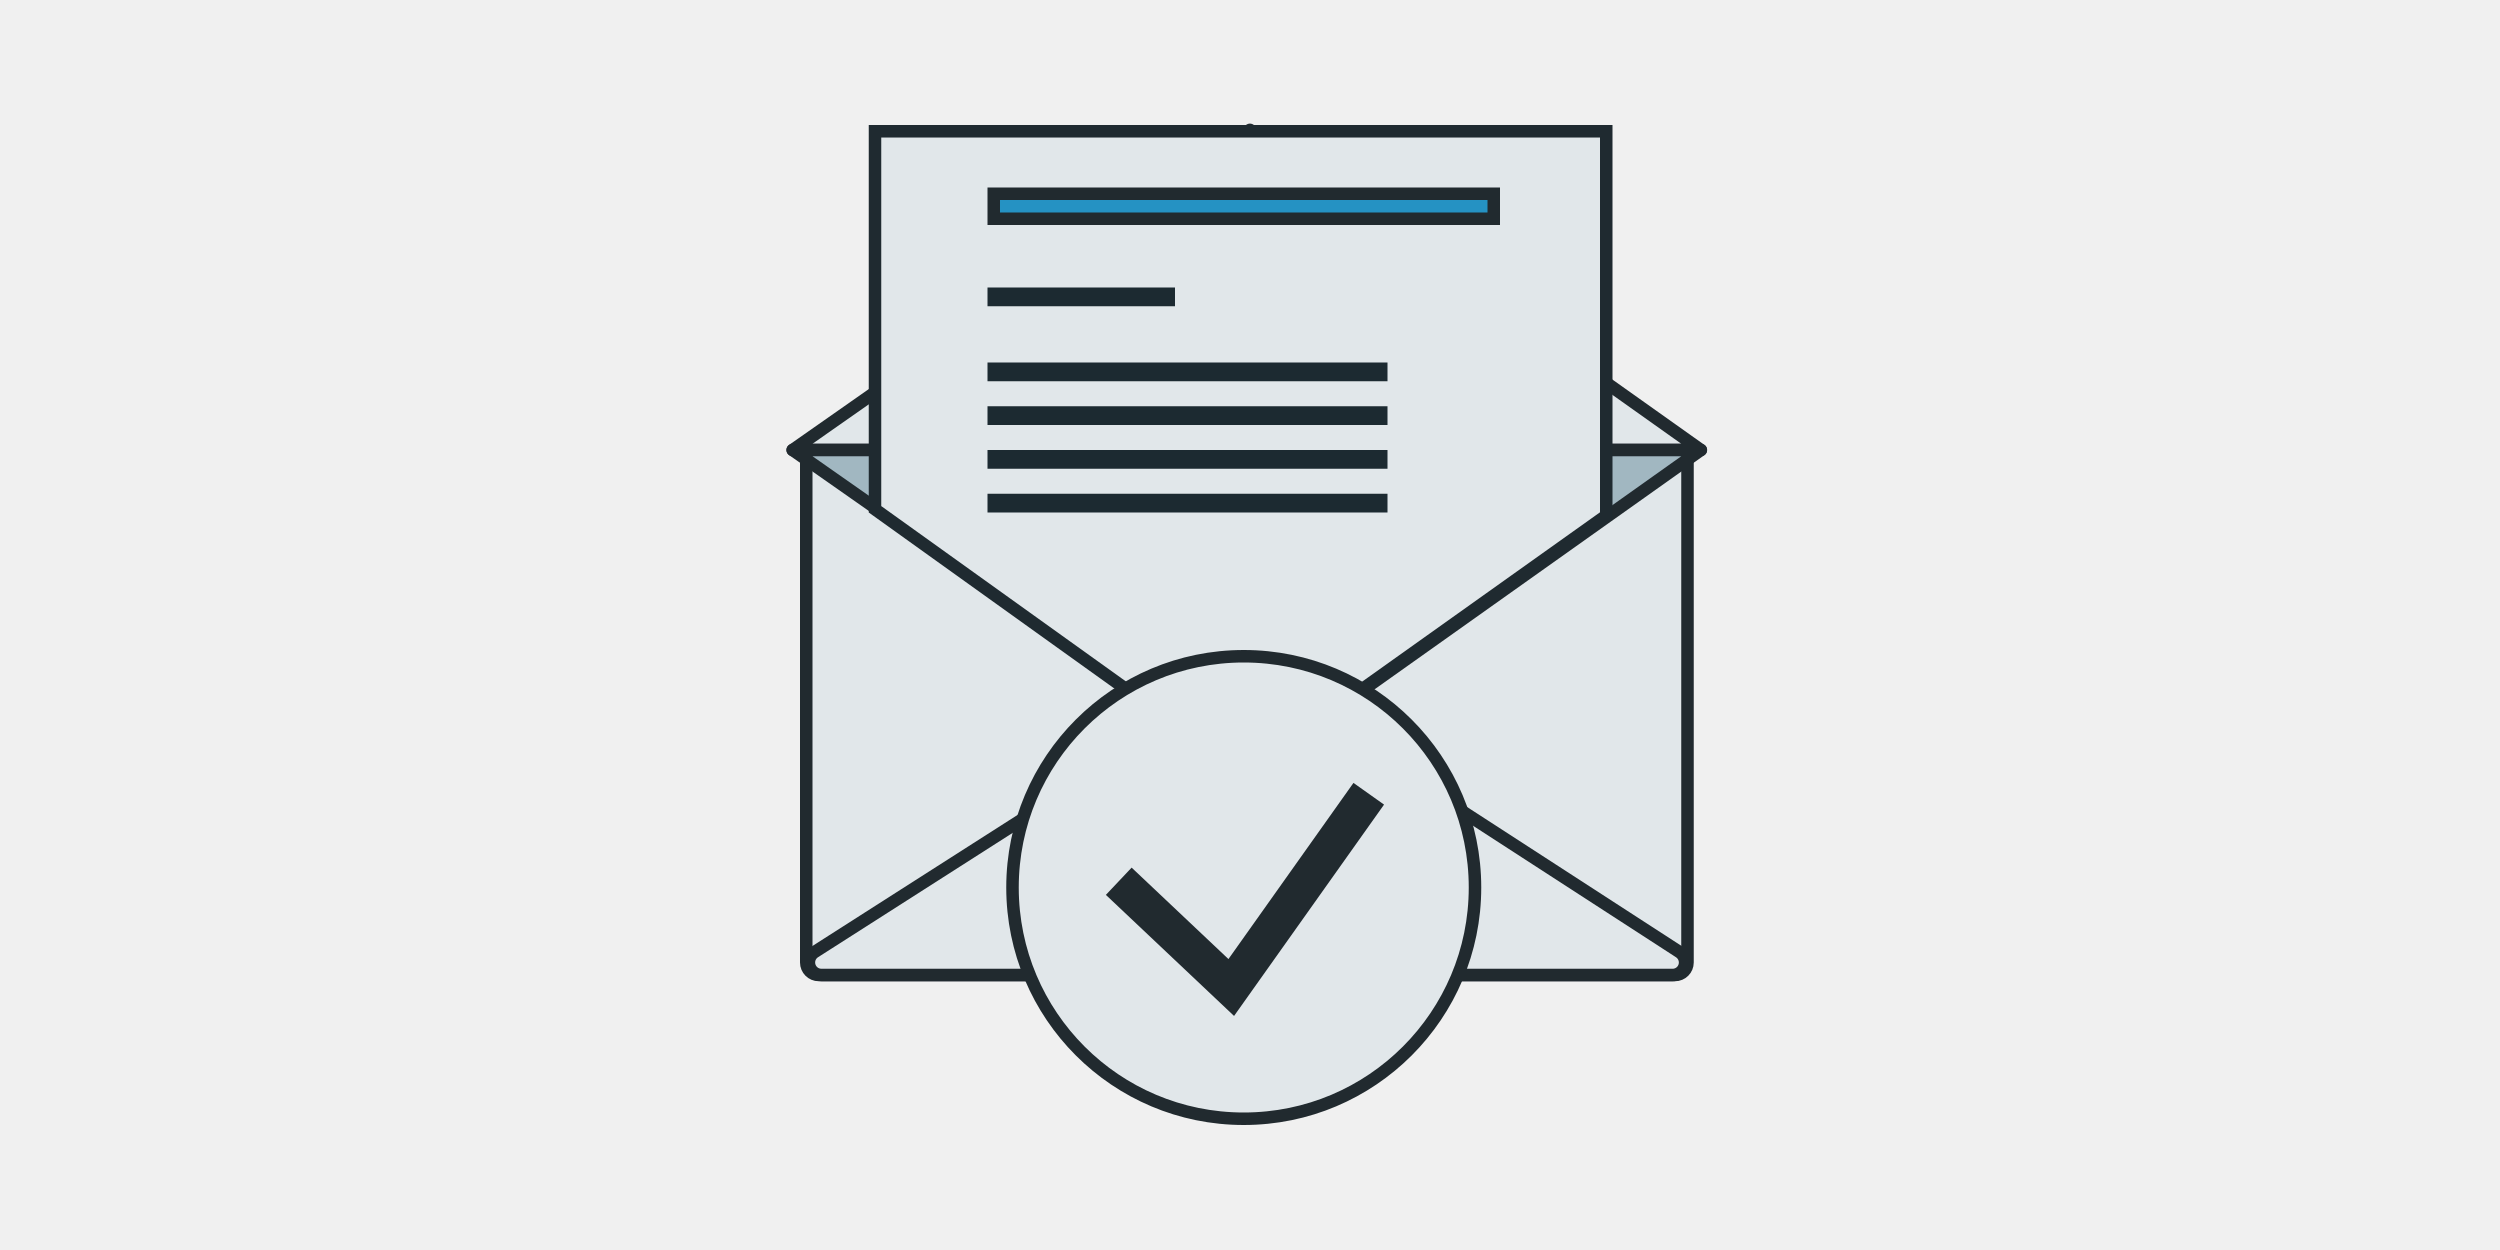
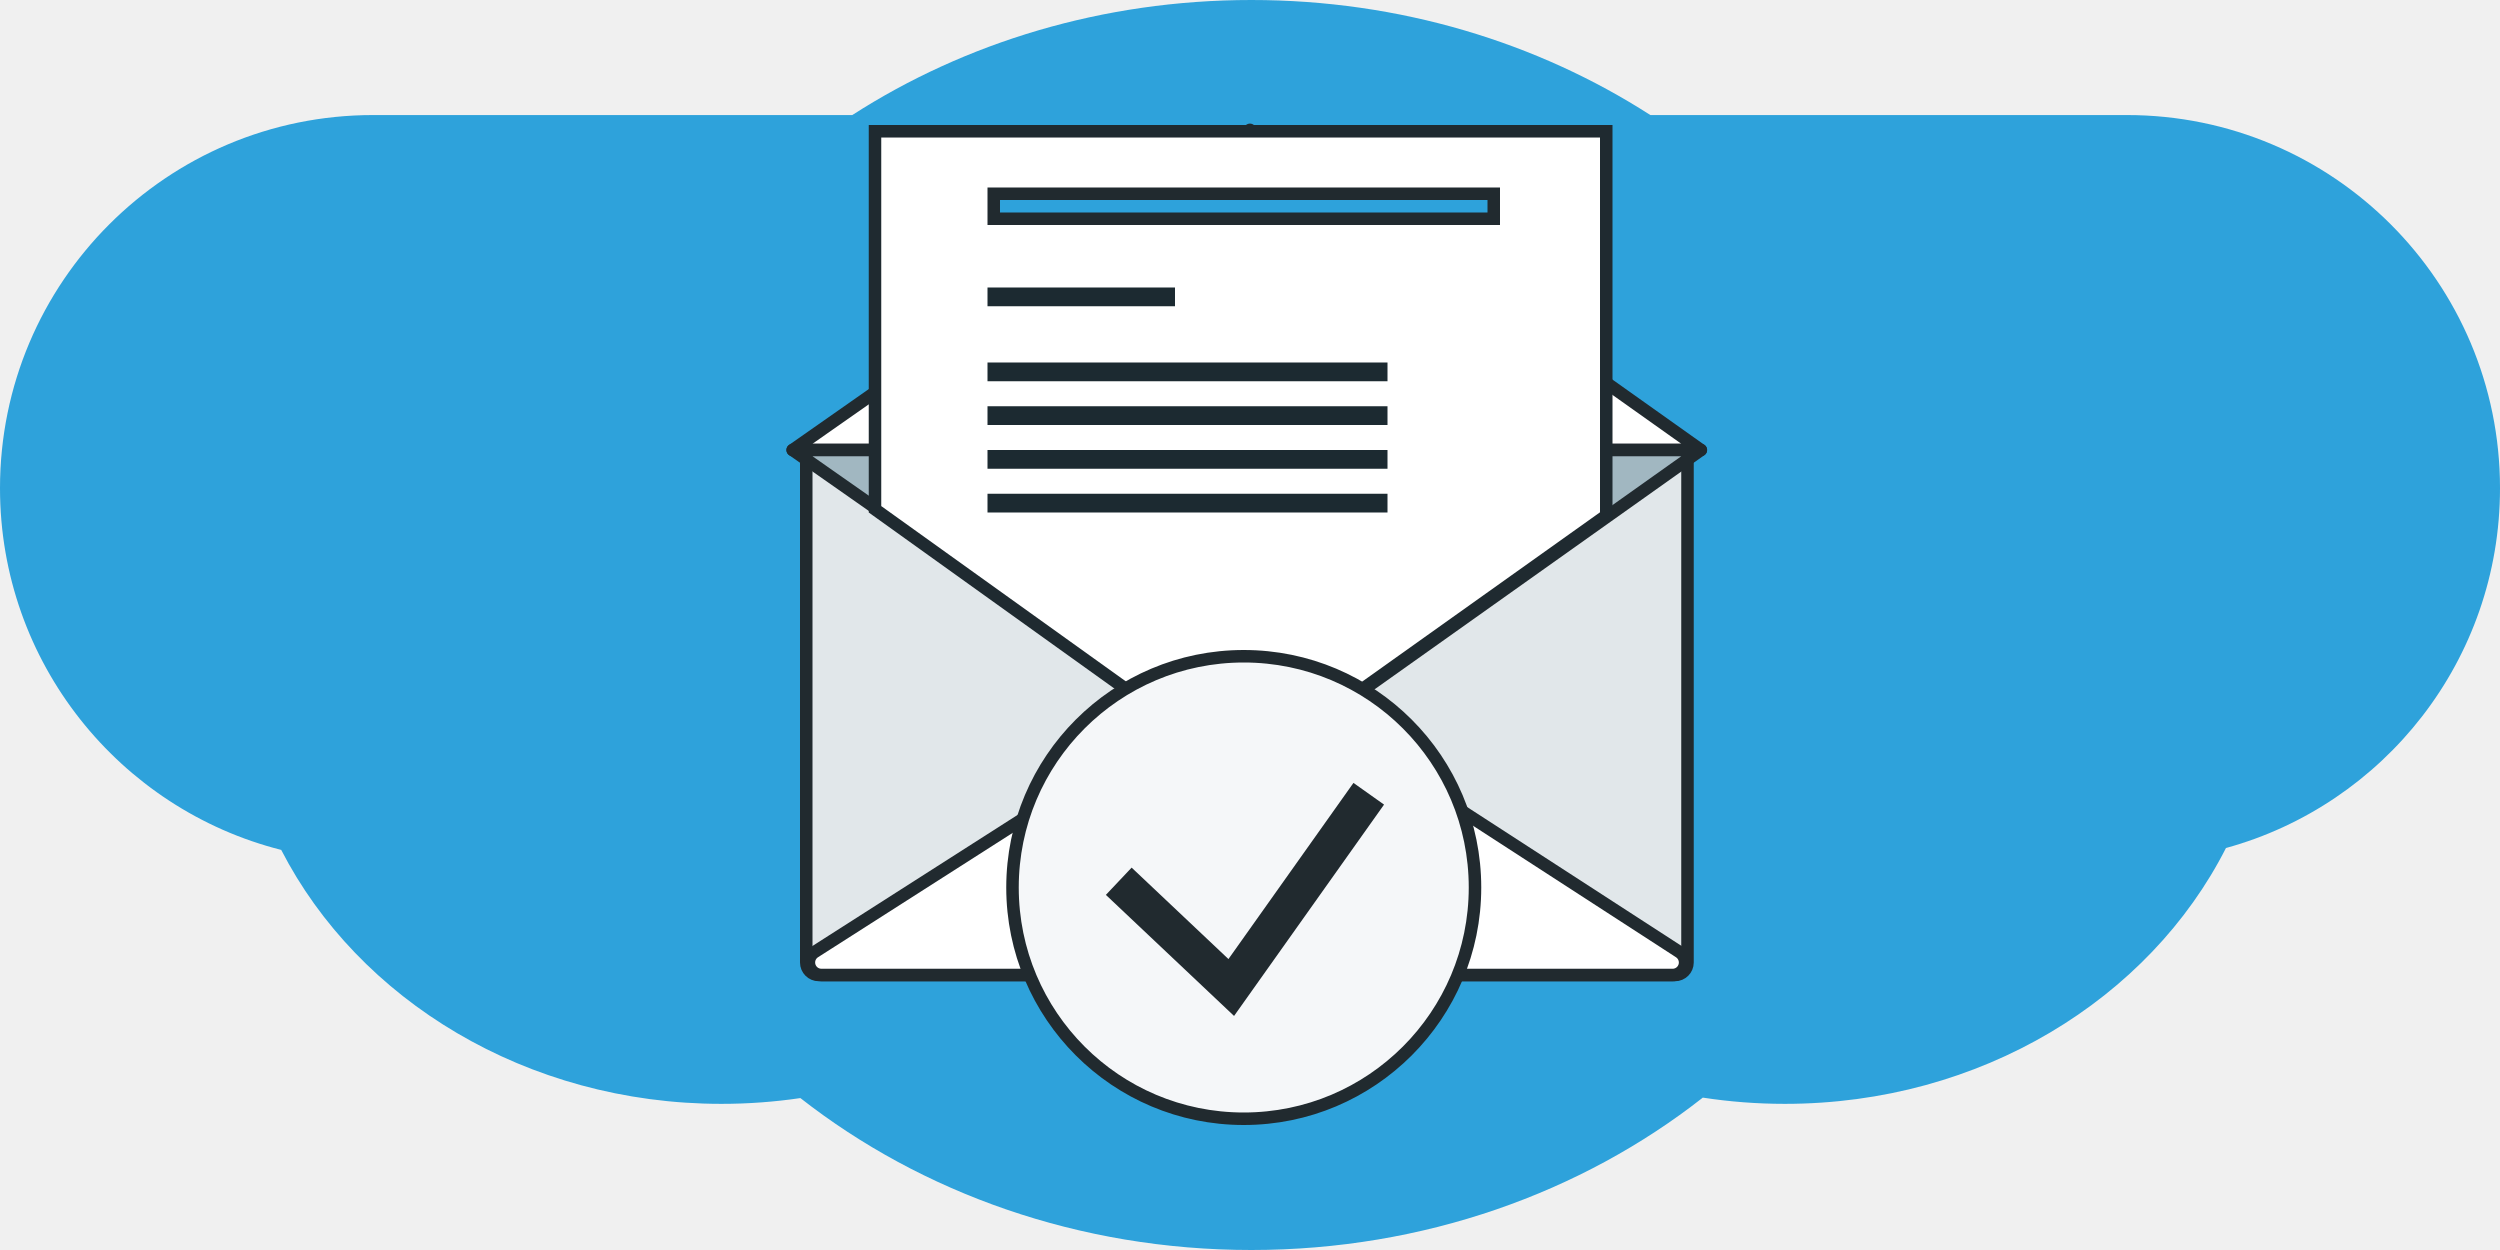
- <svg xmlns="http://www.w3.org/2000/svg" width="400" height="200" viewBox="0 0 400 200" fill="none">
-   <path d="M268 70H131C129.895 70 129 70.895 129 72V154C129 155.105 129.895 156 131 156H268C269.105 156 270 155.105 270 154V72C270 70.895 269.105 70 268 70Z" fill="#E1E7EA" stroke="#212A2F" stroke-width="2" />
-   <path fill-rule="evenodd" clip-rule="evenodd" d="M126.828 72H272.136L199.99 20.776L126.828 72Z" fill="#E1E7EA" stroke="#212A2F" stroke-width="2" stroke-linejoin="round" />
-   <path fill-rule="evenodd" clip-rule="evenodd" d="M126.828 72H272.136L199.99 123.224L126.828 72Z" fill="#A1B7C1" stroke="#212A2F" stroke-width="2" stroke-linejoin="round" />
-   <path fill-rule="evenodd" clip-rule="evenodd" d="M140 21V81.486L199.002 123.771L257 82.484V21H140Z" fill="#E1E7EA" stroke="#1F2A30" stroke-width="2" />
-   <path fill-rule="evenodd" clip-rule="evenodd" d="M130.346 152.315C129.771 152.682 129.423 153.317 129.423 154C129.423 155.105 130.318 156 131.423 156H267.617C268.295 156 268.927 155.657 269.296 155.087C269.897 154.16 269.632 152.922 268.705 152.321L200.004 107.811L130.346 152.315Z" fill="#E1E7EA" stroke="#212A2F" stroke-width="2" />
-   <path d="M199 179C219.435 179 236 162.435 236 142C236 121.565 219.435 105 199 105C178.565 105 162 121.565 162 142C162 162.435 178.565 179 199 179Z" fill="#E1E7EA" stroke="#212A2F" stroke-width="2" />
-   <path d="M181.06 138.819L176.94 143.181L197.449 162.551L221.447 128.736L216.554 125.264L196.551 153.449L181.06 138.819Z" fill="#212A2F" />
-   <path class="brand_element" d="M239 31H159V35H239V31Z" fill="#2592C3" stroke="#212A2F" stroke-width="2" />
-   <path d="M188 46H158V49H188V46Z" fill="#1C2A31" />
-   <path d="M222 58H158V61H222V58Z" fill="#1C2A31" />
-   <path d="M222 65H158V68H222V65Z" fill="#1C2A31" />
-   <path d="M222 72H158V75H222V72Z" fill="#1C2A31" />
-   <path d="M222 79H158V82H222V79Z" fill="#1C2A31" />
+ <svg xmlns="http://www.w3.org/2000/svg" viewBox="0 0 400 200" version="1.1">
+   <g id="Cloud/Placeholders/Activated" stroke="none" stroke-width="1" fill="none" fill-rule="evenodd">
+     <path d="M200.211,0 C223.999,0 246.029,6.815 264.053,18.406 L340.299,18.408 C373.271,18.408 400,45.137 400,78.109 C400,105.592 381.43,128.738 356.153,135.683 C343.895,159.839 316.901,176.617 285.572,176.617 C281.1,176.617 276.717,176.275 272.452,175.619 C253.093,190.809 227.837,200 200.211,200 C172.63,200 147.411,190.839 128.061,175.692 C123.949,176.3 119.727,176.617 115.423,176.617 C84.225,176.617 57.327,159.979 44.996,135.986 C19.135,129.436 3.41650556e-15,106.007 0,78.109 C-4.03793284e-15,45.137 26.729,18.408 59.701,18.408 L136.369,18.406 C154.392,6.815 176.423,0 200.211,0 Z" id="Combined-Shape" fill="#2EA2DB" class="brand_element_cloud" />
+     <g id="Group-3" transform="translate(128, 22)" stroke="#212A2F" stroke-width="2">
+       <rect id="Rectangle" fill="#E1E7EA" x="1" y="48" width="141" height="86" rx="2" />
+       <path d="M-1.172,-1 L144.136,-1 L71.99,50.224 L-1.172,-1 Z" class="svg_light" id="Path-27" fill="#FFFFFF" stroke-linejoin="round" transform="translate(71.5, 24.5) scale(1, -1) translate(-71.5, -24.5) " />
+       <path d="M-1.172,50 L144.136,50 L71.99,101.224 L-1.172,50 Z" id="Path-27" fill="#A1B7C1" stroke-linejoin="round" />
+     </g>
+     <path d="M140,21 L140,81.486 L199.002,123.771 L257,82.484 L257,21 L140,21 Z" class="svg_light" id="Rectangle" stroke="#1F2A30" stroke-width="2" fill="#FFFFFF" />
+     <path d="M130.346,111.685 C129.771,111.318 129.423,110.683 129.423,110 C129.423,108.895 130.318,108 131.423,108 L267.617,108 C268.295,108 268.927,108.343 269.296,108.913 C269.897,109.84 269.632,111.078 268.705,111.679 L200.004,156.189 L130.346,111.685 Z" class="svg_light" id="Path-27" stroke="#212A2F" stroke-width="2" fill="#FFFFFF" transform="translate(199.5, 132) scale(1, -1) translate(-199.5, -132) " />
+     <circle class="svg_light2" id="Oval" stroke="#212A2F" stroke-width="2" fill="#F5F7F9" cx="199" cy="142" r="37" />
+     <polygon id="Path-7" fill="#212A2F" fill-rule="nonzero" points="181.06 138.819 176.94 143.181 197.449 162.551 221.447 128.736 216.553 125.264 196.551 153.449" />
+     <rect id="Rectangle" stroke="#212A2F" stroke-width="2" fill="#2EA2DB" x="159" y="31" width="80" height="4" />
+     <rect id="Rectangle" fill="#1C2A31" x="158" y="46" width="30" height="3" />
+     <rect id="Rectangle" fill="#1C2A31" x="158" y="58" width="64" height="3" />
+     <rect id="Rectangle" fill="#1C2A31" x="158" y="65" width="64" height="3" />
+     <rect id="Rectangle" fill="#1C2A31" x="158" y="72" width="64" height="3" />
+     <rect id="Rectangle" fill="#1C2A31" x="158" y="79" width="64" height="3" />
+   </g>
</svg>
